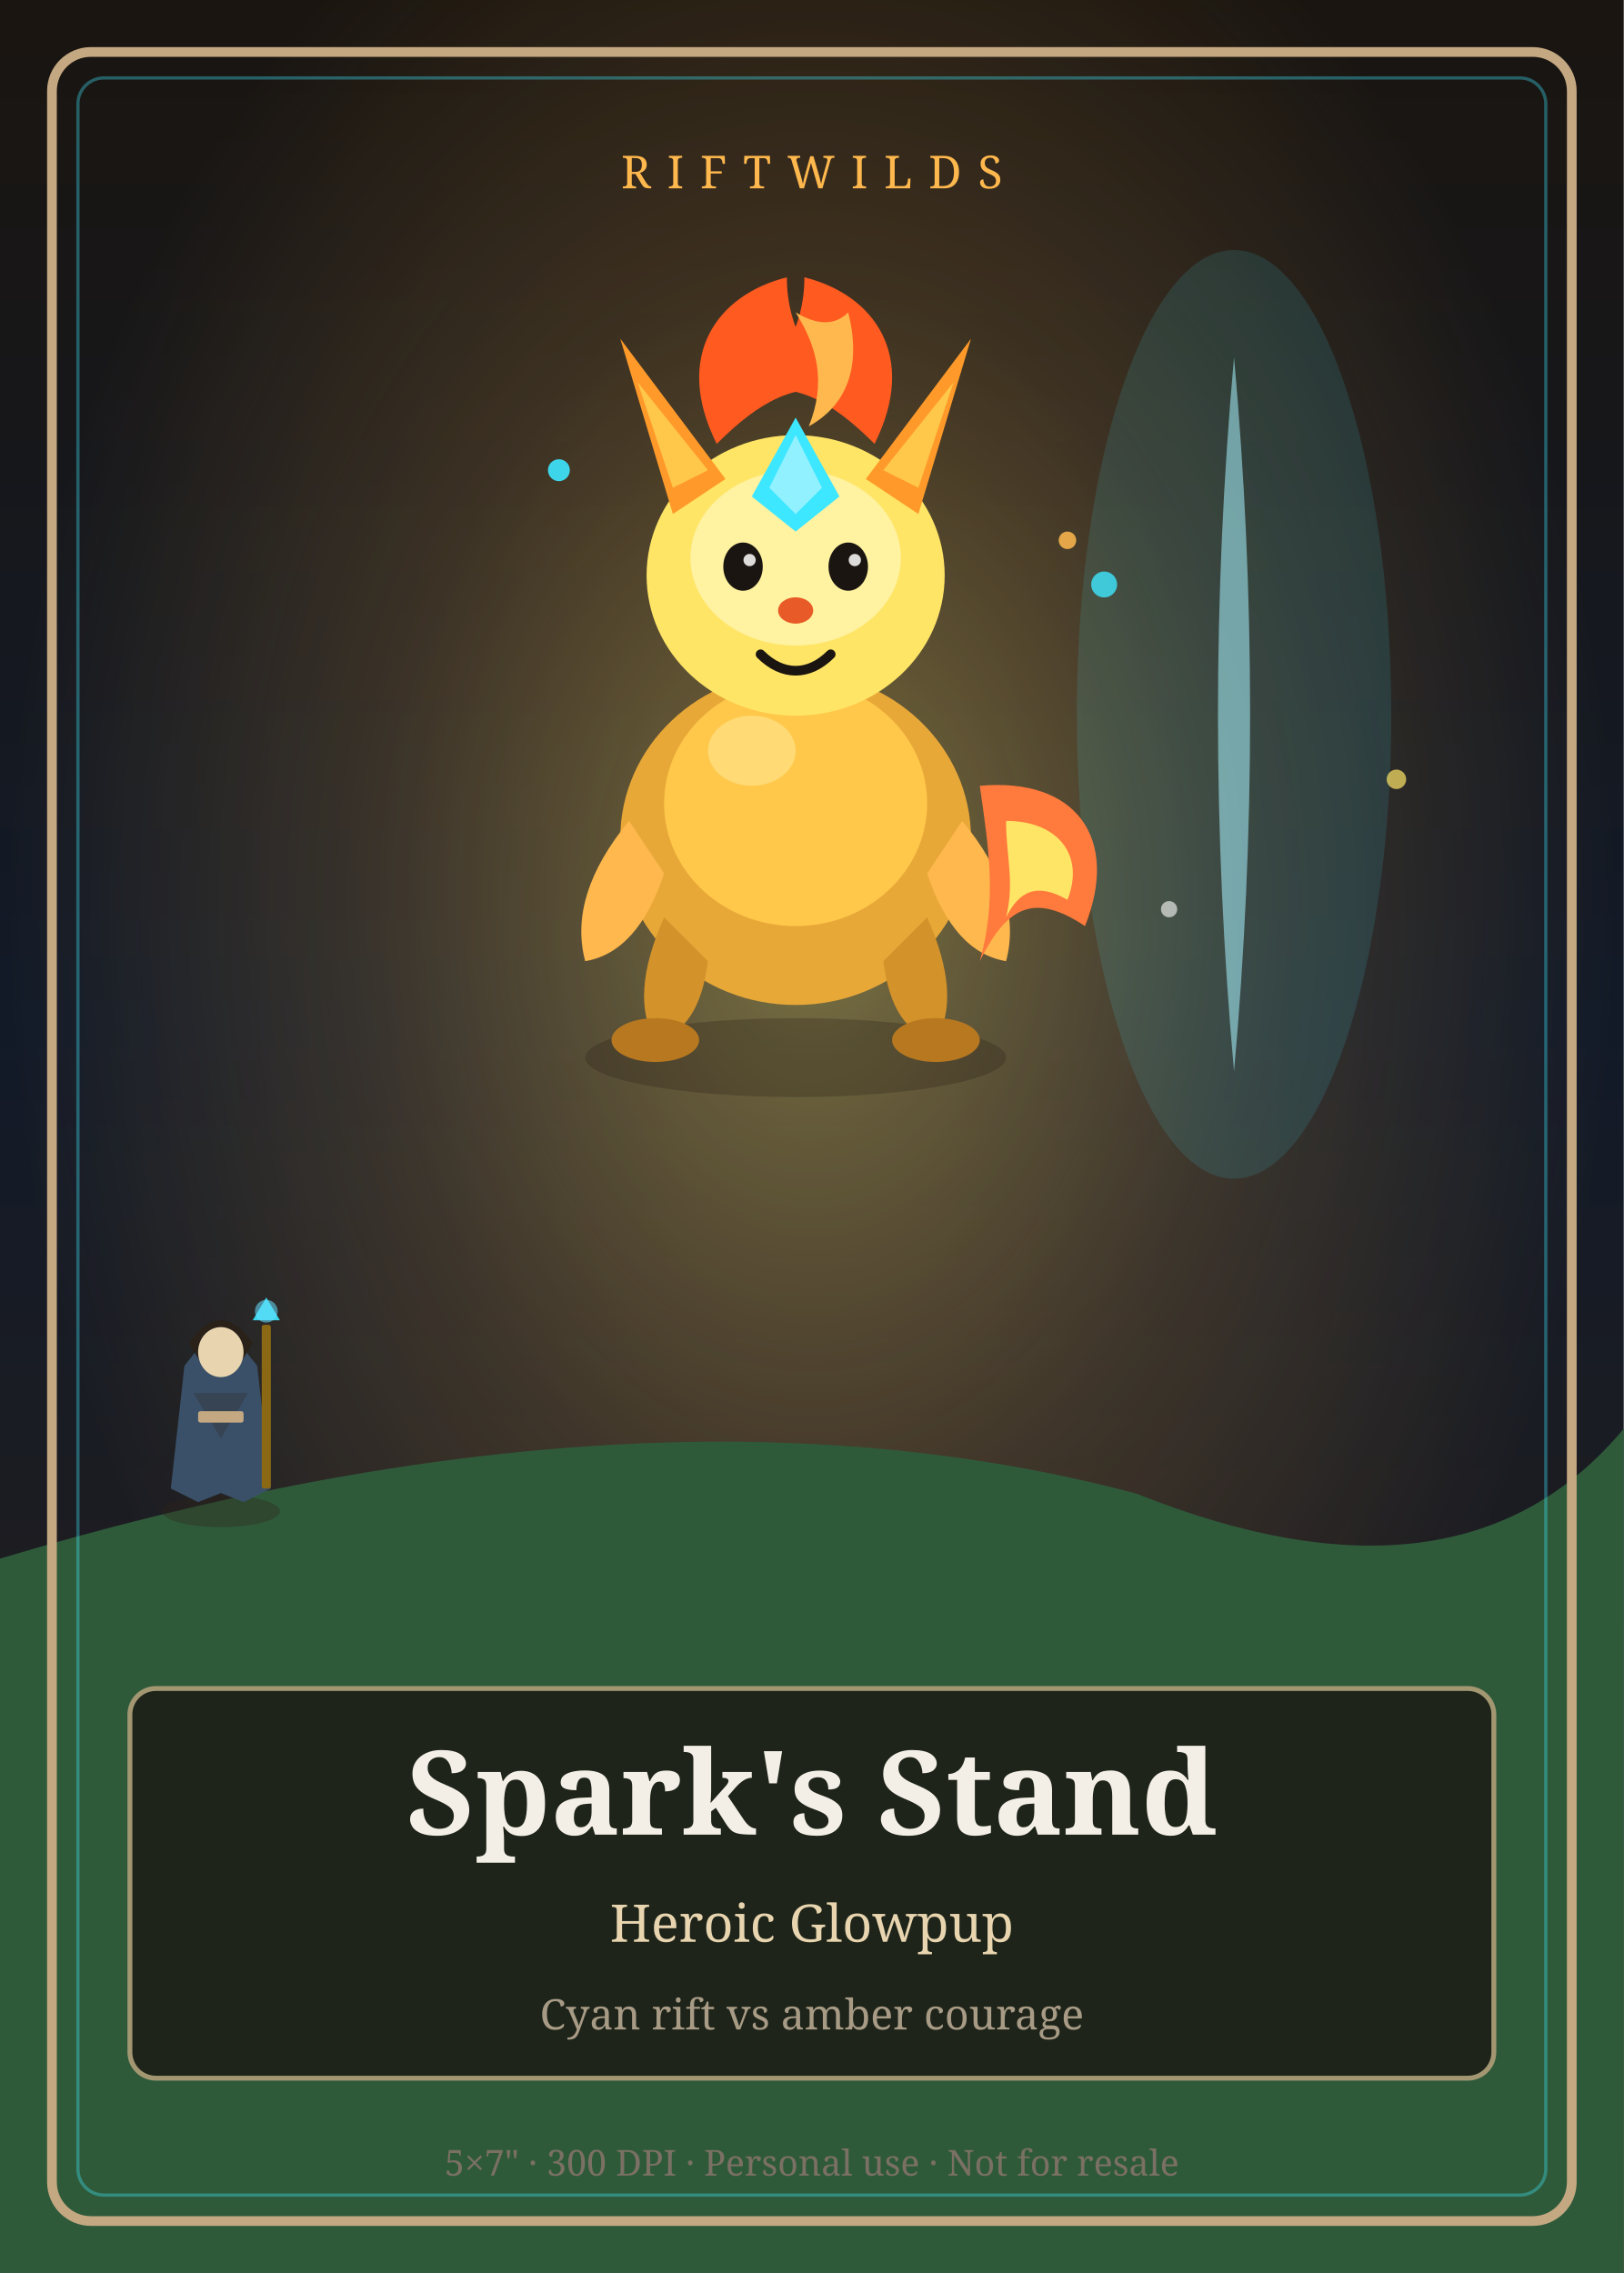
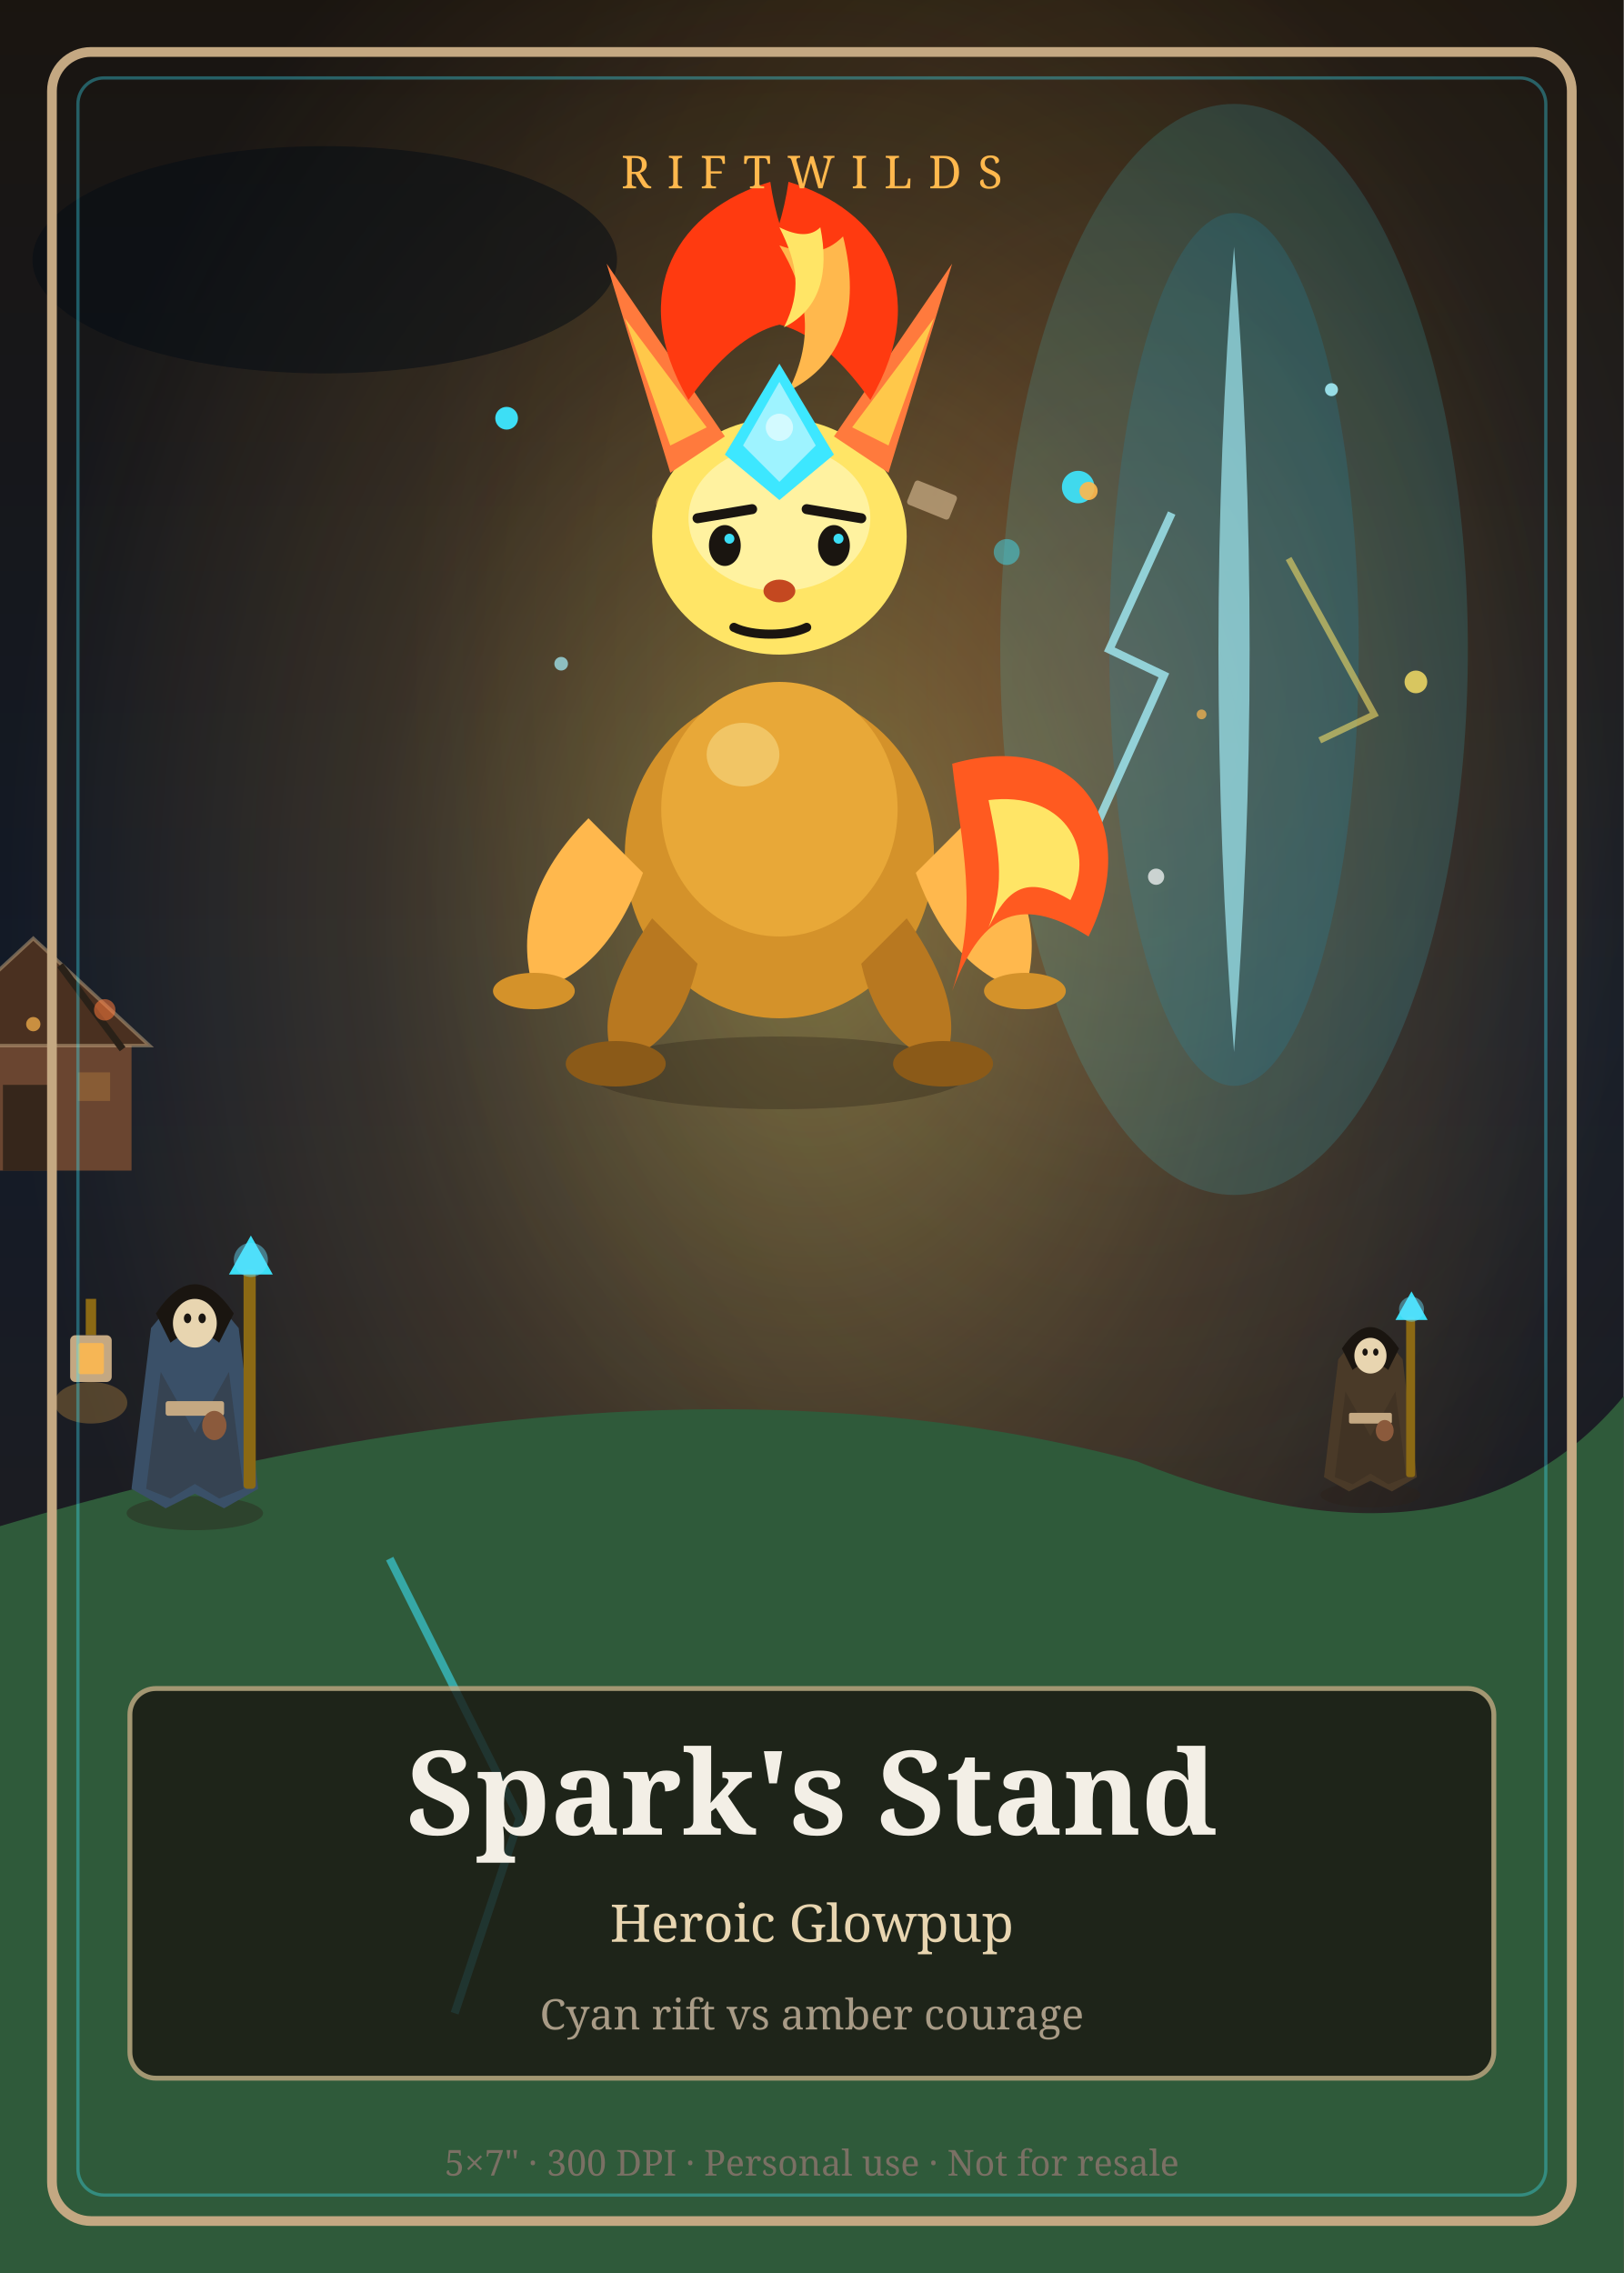
<svg xmlns="http://www.w3.org/2000/svg" width="1500" height="2100" viewBox="0 0 500 700">
  <defs>
    <linearGradient id="c-parchment" x1="0" y1="0" x2="0" y2="1">
      <stop stop-color="#f4e8d0" />
      <stop offset="0.55" stop-color="#e8d5b0" />
      <stop offset="1" stop-color="#d4bc8e" />
    </linearGradient>
    <linearGradient id="c-ink" x1="0" y1="0" x2="0" y2="1">
      <stop stop-color="#1a1510" />
      <stop offset="0.5" stop-color="#141820" />
      <stop offset="1" stop-color="#0e1218" />
    </linearGradient>
    <linearGradient id="c-bronze" x1="0" y1="0" x2="1" y2="1">
      <stop stop-color="#e8c878" />
      <stop offset="0.4" stop-color="#c4a882" />
      <stop offset="1" stop-color="#8b6914" />
    </linearGradient>
    <linearGradient id="c-rift" x1="0" y1="0" x2="0" y2="1">
-       <stop stop-color="#66e0ff" />
-       <stop offset="0.5" stop-color="#3de7ff" />
-       <stop offset="1" stop-color="#1a8fb8" />
+       <stop stop-color="#a8f4ff" />
+       <stop offset="0.35" stop-color="#3de7ff" />
+       <stop offset="0.7" stop-color="#1a8fb8" />
+       <stop offset="1" stop-color="#0a4a68" />
+     </linearGradient>
+     <linearGradient id="c-warmSky" x1="0" y1="0" x2="0" y2="1">
+       <stop stop-color="#0a1018" />
+       <stop offset="0.35" stop-color="#1a2438" />
+       <stop offset="0.65" stop-color="#3a3028" />
+       <stop offset="1" stop-color="#5a4030" />
+     </linearGradient>
+     <linearGradient id="c-earth" x1="0" y1="0" x2="0" y2="1">
+       <stop stop-color="#3d6a42" />
+       <stop offset="0.45" stop-color="#2f5a3a" />
+       <stop offset="1" stop-color="#1a3020" />
    </linearGradient>
    <radialGradient id="c-amberGlow" cx="50%" cy="40%" r="50%">
      <stop stop-color="#ffe566" stop-opacity="0.55" />
      <stop offset="0.55" stop-color="#ffb84d" stop-opacity="0.2" />
      <stop offset="1" stop-color="#ffb84d" stop-opacity="0" />
    </radialGradient>
    <radialGradient id="c-cyanGlow" cx="50%" cy="35%" r="55%">
      <stop stop-color="#3de7ff" stop-opacity="0.45" />
      <stop offset="0.6" stop-color="#3de7ff" stop-opacity="0.12" />
      <stop offset="1" stop-color="#3de7ff" stop-opacity="0" />
    </radialGradient>
+     <radialGradient id="c-emberBloom" cx="70%" cy="30%" r="45%">
+       <stop stop-color="#ff7a3d" stop-opacity="0.35" />
+       <stop offset="0.5" stop-color="#ffb84d" stop-opacity="0.12" />
+       <stop offset="1" stop-color="#ffb84d" stop-opacity="0" />
+     </radialGradient>
    <filter id="c-soft" x="-30%" y="-30%" width="160%" height="160%">
      <feGaussianBlur stdDeviation="6" />
+     </filter>
+     <filter id="c-glow" x="-40%" y="-40%" width="180%" height="180%">
+       <feGaussianBlur stdDeviation="4" result="b" />
+       <feMerge>
+         <feMergeNode in="b" />
+         <feMergeNode in="SourceGraphic" />
+       </feMerge>
    </filter>
    <linearGradient id="bg" x1="0" y1="0" x2="0" y2="1">
      <stop stop-color="#1a1510" />
      <stop offset="0.45" stop-color="#121a28" />
      <stop offset="1" stop-color="#2a2018" />
    </linearGradient>
  </defs>
  <rect width="500" height="700" fill="url(#bg)" />
-   <rect width="500" height="700" fill="url(#c-amberGlow)" opacity="0.8" />
-   <ellipse cx="380" cy="220" rx="48.4" ry="143" fill="#3de7ff" opacity="0.12" filter="url(#soft)" />
-   <path d="M380 90 Q358 220 380 350 Q402 220 380 90 Z" fill="url(#rift)" opacity="0.85" />
-   <path d="M380 110 Q370.1 220 380 330 Q389.9 220 380 110 Z" fill="#a8f4ff" opacity="0.55" />
-   <circle cx="340" cy="180" r="4" fill="#3de7ff" opacity="0.8" />
-   <circle cx="430" cy="240" r="3" fill="#ffe566" opacity="0.7" />
-   <circle cx="360" cy="280" r="2.5" fill="#fff" opacity="0.6" />
-   <path d="M0 480 Q200 420 350 460 Q450 500 500 440 L500 700 L0 700 Z" fill="#2f5a3a" />
-   <g transform="translate(110, 80) scale(1.35)">
-     <ellipse cx="100" cy="182" rx="48" ry="9" fill="#2a2118" opacity="0.3" />
-     <ellipse cx="100" cy="132" rx="40" ry="38" fill="#e8a838" />
-     <ellipse cx="100" cy="124" rx="30" ry="28" fill="#ffc84a" />
-     <ellipse cx="90" cy="112" rx="10" ry="8" fill="#fff0a8" opacity="0.45" />
-     <path d="M70 150 Q62 168 68 178 Q78 176 80 160 Z" fill="#d4922a" />
-     <path d="M130 150 Q138 168 132 178 Q122 176 120 160 Z" fill="#d4922a" />
-     <ellipse cx="68" cy="178" rx="10" ry="5" fill="#b87820" />
-     <ellipse cx="132" cy="178" rx="10" ry="5" fill="#b87820" />
-     <path d="M62 128 Q48 145 52 160 Q64 158 70 140 Z" fill="#ffb84d" />
-     <path d="M138 128 Q152 145 148 160 Q136 158 130 140 Z" fill="#ffb84d" />
-     <ellipse cx="100" cy="72" rx="34" ry="32" fill="#ffe566" />
-     <ellipse cx="100" cy="68" rx="24" ry="20" fill="#fff2a0" />
-     <path d="M72 58 L60 18 L84 50 Z" fill="#ff9a2a" />
-     <path d="M72 52 L64 28 L80 48 Z" fill="#ffc84a" />
-     <path d="M128 58 L140 18 L116 50 Z" fill="#ff9a2a" />
-     <path d="M128 52 L136 28 L120 48 Z" fill="#ffc84a" />
-     <path d="M82 42c-10-20 0-34 16-38 0 12 6 20 12 26-10-2-18 2-28 12Z" fill="#ff5a20" />
-     <path d="M118 42c10-20 0-34-16-38 0 12-6 20-12 26 10-2 18 2 28 12Z" fill="#ff5a20" />
-     <path d="M100 12c5 8 7 16 3 26 9-5 12-14 9-26-3 3-7 3-12 0Z" fill="#ffb84d" />
-     <ellipse cx="88" cy="70" rx="4.5" ry="5.5" fill="#1a1510" />
-     <ellipse cx="112" cy="70" rx="4.5" ry="5.5" fill="#1a1510" />
-     <circle cx="89.5" cy="68.5" r="1.4" fill="#fff" opacity="0.85" />
-     <circle cx="113.5" cy="68.5" r="1.4" fill="#fff" opacity="0.85" />
-     <ellipse cx="100" cy="80" rx="4" ry="3" fill="#e85a28" />
-     <path d="M92 90c5 5 11 5 16 0" stroke="#1a1510" stroke-width="2.2" fill="none" stroke-linecap="round" />
-     <path d="M100 36 L110 54 L100 62 L90 54 Z" fill="#3de7ff" />
-     <path d="M100 40 L106 52 L100 58 L94 52 Z" fill="#a8f4ff" opacity="0.8" />
-     <path d="M142 120c22-2 32 12 24 32-12-8-18-4-24 8 4-14 2-26 0-40Z" fill="#ff7a3d" />
-     <path d="M148 128c12 0 18 8 14 18-7-4-11-2-14 4 2-8 0-14 0-22Z" fill="#ffe566" />
-     <circle cx="46" cy="48" r="2.5" fill="#3de7ff" opacity="0.9" />
-     <circle cx="162" cy="64" r="2" fill="#ffb84d" opacity="0.85" />
+   <rect width="500" height="700" fill="url(#c-amberGlow)" opacity="0.75" />
+   <rect width="500" height="700" fill="url(#c-emberBloom)" opacity="0.6" />
+   <ellipse cx="100" cy="80" rx="90" ry="35" fill="#060c14" opacity="0.55" />
+   <g transform="translate(-20,300) scale(0.55)">
+     <rect x="0" y="40" width="110" height="70" fill="#6a4530" />
+     <path d="M-10 40 L55 -20 L120 40 Z" fill="#4a3020" />
+     <path d="M-10 40 L55 -20 L120 40 Z" fill="none" stroke="#c4a882" stroke-width="2" opacity="0.5" />
+     <rect x="38" y="62" width="28" height="48" fill="#1a1510" opacity="0.65" />
+     <rect x="12" y="55" width="18" height="16" fill="#3de7ff" opacity="0.25" />
+     <rect x="80" y="55" width="18" height="16" fill="#ffb84d" opacity="0.2" />
+     <path d="M70 -5 L105 42" stroke="#2a2118" stroke-width="4" />
+     <path d="M90 30 L130 80" fill="#4a3020" opacity="0.85" />
+     <circle cx="95" cy="20" r="6" fill="#ff7a3d" opacity="0.55" />
+     <circle cx="55" cy="28" r="4" fill="#ffb84d" opacity="0.7" />
  </g>
-   <g transform="translate(40,380) scale(0.7)">
-     <ellipse cx="40" cy="122" rx="26" ry="7" fill="#2a2118" opacity="0.35" />
-     <path d="M18 112 L24 58 L32 48 L40 44 L48 48 L56 58 L62 112 L50 118 L40 114 L30 118 Z" fill="#3a5068" />
-     <path d="M28 70 L40 90 L52 70" fill="#2a2118" opacity="0.25" />
-     <path d="M26 48 Q40 28 54 48 L48 58 Q40 52 32 58 Z" fill="#2a2118" />
-     <ellipse cx="40" cy="52" rx="10" ry="11" fill="#e8d5b0" />
-     <rect x="58" y="40" width="4" height="72" rx="1" fill="#8b6914" />
-     <path d="M54 38 L66 38 L60 28 Z" fill="#3de7ff" opacity="0.9" />
-     <circle cx="60" cy="34" r="5" fill="#66e0ff" opacity="0.55" />
-     <rect x="30" y="78" width="20" height="5" rx="1" fill="#c4a882" />
+   <ellipse cx="380" cy="200" rx="72" ry="168" fill="#3de7ff" opacity="0.14" filter="url(#soft)" />
+   <ellipse cx="380" cy="200" rx="38.4" ry="134.4" fill="#1a8fb8" opacity="0.2" filter="url(#soft)" />
+   <path d="M380 60 Q356 200 380 340 Q404 200 380 60 Z" fill="url(#rift)" opacity="0.92" />
+   <path d="M380 76 Q370.4 200 380 324 Q389.6 200 380 76 Z" fill="#a8f4ff" opacity="0.65" />
+   <path d="M360.8 158 L341.6 200 L358.4 208 L336.8 256" stroke="#a8f4ff" stroke-width="2.5" fill="none" opacity="0.75" />
+   <path d="M396.8 172 L423.2 220 L406.4 228" stroke="#ffe566" stroke-width="2" fill="none" opacity="0.55" />
+   <circle cx="332" cy="150" r="5" fill="#3de7ff" opacity="0.9" />
+   <circle cx="436" cy="210" r="3.5" fill="#ffe566" opacity="0.8" />
+   <circle cx="356" cy="270" r="2.5" fill="#fff" opacity="0.7" />
+   <circle cx="410" cy="120" r="2" fill="#a8f4ff" opacity="0.85" />
+   <circle cx="370" cy="220" r="1.5" fill="#ffb84d" opacity="0.7" />
+   <g opacity="0.75">
+     <rect x="220" y="180" width="18" height="10" rx="1" fill="#8b5a3c" transform="rotate(-18 230 185)" />
+     <rect x="280" y="150" width="14" height="8" rx="1" fill="#c4a882" transform="rotate(22 287 154)" />
+     <path d="M260 130 L272 142 L258 146 Z" fill="#5c3d2e" />
+     <circle cx="310" cy="170" r="4" fill="#3de7ff" opacity="0.6" />
+     <circle cx="205" cy="155" r="3" fill="#ffb84d" opacity="0.55" />
+   </g>
+   <path d="M0 470 Q200 410 350 450 Q450 490 500 430 L500 700 L0 700 Z" fill="#2f5a3a" />
+   <path d="M120 480 L160 560 L140 620" stroke="#3de7ff" stroke-width="2.5" fill="none" opacity="0.55" />
+   <g transform="translate(20,400) scale(0.8)">
+     <rect x="8" y="0" width="4" height="14" fill="#8b6914" />
+     <rect x="2" y="14" width="16" height="18" rx="2" fill="#c4a882" />
+     <rect x="5" y="17" width="10" height="12" rx="1" fill="#ffb84d" opacity="0.85" />
+     <ellipse cx="10" cy="40" rx="14" ry="8" fill="#ffb84d" opacity="0.25" filter="url(#soft)" />
+   </g>
+   <g transform="translate(100, 70) scale(1.4)">
+     <ellipse cx="100" cy="186" rx="42" ry="8" fill="#2a2118" opacity="0.35" />
+     <ellipse cx="100" cy="138" rx="34" ry="36" fill="#d4922a" />
+     <ellipse cx="100" cy="128" rx="26" ry="28" fill="#e8a838" />
+     <ellipse cx="92" cy="116" rx="8" ry="7" fill="#fff0a8" opacity="0.4" />
+     <path d="M72 152 Q58 172 64 184 Q78 180 82 162 Z" fill="#b87820" />
+     <path d="M128 152 Q142 172 136 184 Q122 180 118 162 Z" fill="#b87820" />
+     <ellipse cx="64" cy="184" rx="11" ry="5" fill="#8b5a18" />
+     <ellipse cx="136" cy="184" rx="11" ry="5" fill="#8b5a18" />
+     <path d="M58 130 Q40 148 46 168 Q62 164 70 142 Z" fill="#ffb84d" />
+     <path d="M142 130 Q160 148 154 168 Q138 164 130 142 Z" fill="#ffb84d" />
+     <ellipse cx="46" cy="168" rx="9" ry="4" fill="#d4922a" />
+     <ellipse cx="154" cy="168" rx="9" ry="4" fill="#d4922a" />
+     <ellipse cx="100" cy="68" rx="28" ry="26" fill="#ffe566" />
+     <ellipse cx="100" cy="64" rx="20" ry="16" fill="#fff2a0" />
+     <path d="M76 54 L62 8 L88 46 Z" fill="#ff7a3d" />
+     <path d="M76 48 L66 20 L84 44 Z" fill="#ffc84a" />
+     <path d="M124 54 L138 8 L112 46 Z" fill="#ff7a3d" />
+     <path d="M124 48 L134 20 L116 44 Z" fill="#ffc84a" />
+     <path d="M80 38c-14-24-2-42 18-48 2 14 8 24 14 32-12-4-22 2-32 16Z" fill="#ff3a10" />
+     <path d="M120 38c14-24 2-42-18-48-2 14-8 24-14 32 12-4 22 2 32 16Z" fill="#ff3a10" />
+     <path d="M100 4c6 10 8 20 2 32 12-6 16-18 12-34-4 4-8 4-14 2Z" fill="#ffb84d" />
+     <path d="M100 0c4 8 5 14 1 22 8-4 10-12 8-22-2 2-5 2-9 0Z" fill="#ffe566" />
+     <path d="M82 64 L94 62" stroke="#1a1510" stroke-width="2.2" stroke-linecap="round" />
+     <path d="M118 64 L106 62" stroke="#1a1510" stroke-width="2.2" stroke-linecap="round" />
+     <ellipse cx="88" cy="70" rx="3.5" ry="4.5" fill="#1a1510" />
+     <ellipse cx="112" cy="70" rx="3.5" ry="4.5" fill="#1a1510" />
+     <circle cx="89" cy="68.5" r="1.1" fill="#3de7ff" opacity="0.95" />
+     <circle cx="113" cy="68.5" r="1.1" fill="#3de7ff" opacity="0.95" />
+     <ellipse cx="100" cy="80" rx="3.5" ry="2.5" fill="#c44820" />
+     <path d="M90 88c4 2 12 2 16 0" stroke="#1a1510" stroke-width="2" fill="none" stroke-linecap="round" />
+     <path d="M100 30 L112 50 L100 60 L88 50 Z" fill="#3de7ff" />
+     <path d="M100 34 L108 48 L100 56 L92 48 Z" fill="#a8f4ff" opacity="0.9" />
+     <circle cx="100" cy="44" r="3" fill="#fff" opacity="0.55" />
+     <path d="M138 118c28-8 42 14 30 38-16-10-24-4-30 12 6-18 2-32 0-50Z" fill="#ff5a20" />
+     <path d="M146 126c16-2 24 10 18 22-10-6-14-2-18 6 4-10 2-18 0-28Z" fill="#ffe566" />
+     <circle cx="40" cy="42" r="2.5" fill="#3de7ff" opacity="0.95" />
+     <circle cx="168" cy="58" r="2" fill="#ffb84d" opacity="0.9" />
+     <circle cx="52" cy="96" r="1.5" fill="#a8f4ff" opacity="0.7" />
+   </g>
+   <g transform="translate(30,370) scale(0.75)">
+     <ellipse cx="40" cy="128" rx="28" ry="7" fill="#2a2118" opacity="0.4" />
+     <path d="M14 118 L22 52 L32 40 L40 36 L48 40 L58 52 L66 118 L52 126 L40 120 L28 126 Z" fill="#3a5068" />
+     <path d="M20 118 L26 70 L40 95 L54 70 L60 118 L50 122 L40 116 L30 122 Z" fill="#2a2118" opacity="0.28" />
+     <path d="M24 46 Q40 22 56 46 L50 58 Q40 50 30 58 Z" fill="#1a1510" />
+     <ellipse cx="40" cy="50" rx="9" ry="10" fill="#e8d5b0" />
+     <ellipse cx="37" cy="48" rx="1.5" ry="2" fill="#1a1510" />
+     <ellipse cx="43" cy="48" rx="1.5" ry="2" fill="#1a1510" />
+     <rect x="60" y="28" width="5" height="90" rx="1.5" fill="#8b6914" />
+     <path d="M54 30 L72 30 L63 14 Z" fill="#3de7ff" opacity="0.95" />
+     <circle cx="63" cy="24" r="7" fill="#66e0ff" opacity="0.45" filter="url(#soft)" />
+     <rect x="28" y="82" width="24" height="6" rx="1" fill="#c4a882" />
+     <ellipse cx="48" cy="92" rx="5" ry="6" fill="#8b5a3c" />
+   </g>
+   <g transform="translate(400,390) scale(0.55)">
+     <ellipse cx="40" cy="128" rx="28" ry="7" fill="#2a2118" opacity="0.4" />
+     <path d="M14 118 L22 52 L32 40 L40 36 L48 40 L58 52 L66 118 L52 126 L40 120 L28 126 Z" fill="#4a3a28" />
+     <path d="M20 118 L26 70 L40 95 L54 70 L60 118 L50 122 L40 116 L30 122 Z" fill="#2a2118" opacity="0.28" />
+     <path d="M24 46 Q40 22 56 46 L50 58 Q40 50 30 58 Z" fill="#1a1510" />
+     <ellipse cx="40" cy="50" rx="9" ry="10" fill="#e8d5b0" />
+     <ellipse cx="37" cy="48" rx="1.5" ry="2" fill="#1a1510" />
+     <ellipse cx="43" cy="48" rx="1.5" ry="2" fill="#1a1510" />
+     <rect x="60" y="28" width="5" height="90" rx="1.5" fill="#8b6914" />
+     <path d="M54 30 L72 30 L63 14 Z" fill="#3de7ff" opacity="0.95" />
+     <circle cx="63" cy="24" r="7" fill="#66e0ff" opacity="0.45" filter="url(#soft)" />
+     <rect x="28" y="82" width="24" height="6" rx="1" fill="#c4a882" />
+     <ellipse cx="48" cy="92" rx="5" ry="6" fill="#8b5a3c" />
  </g>
  <rect x="16" y="16" width="468" height="668" rx="12" fill="none" stroke="#c4a882" stroke-width="3" />
  <rect x="24" y="24" width="452" height="652" rx="8" fill="none" stroke="#3de7ff" stroke-width="1" opacity="0.35" />
  <text x="250" y="58" text-anchor="middle" font-family="Georgia, serif" font-size="14" fill="#ffb84d" letter-spacing="5">RIFTWILDS</text>
  <rect x="40" y="520" width="420" height="120" rx="8" fill="#1a1510" opacity="0.78" stroke="#c4a882" stroke-width="1.5" />
  <text x="250" y="565" text-anchor="middle" font-family="Georgia, serif" font-size="36" fill="#f3efe6" font-weight="700">Spark's Stand</text>
  <text x="250" y="598" text-anchor="middle" font-family="Georgia, serif" font-size="16" fill="#e8d5b0">Heroic Glowpup</text>
  <text x="250" y="625" text-anchor="middle" font-family="Georgia, serif" font-size="13" fill="#a89b86">Cyan rift vs amber courage</text>
  <text x="250" y="670" text-anchor="middle" font-family="Georgia, serif" font-size="11" fill="#7a7064">5×7" · 300 DPI · Personal use · Not for resale</text>
</svg>
